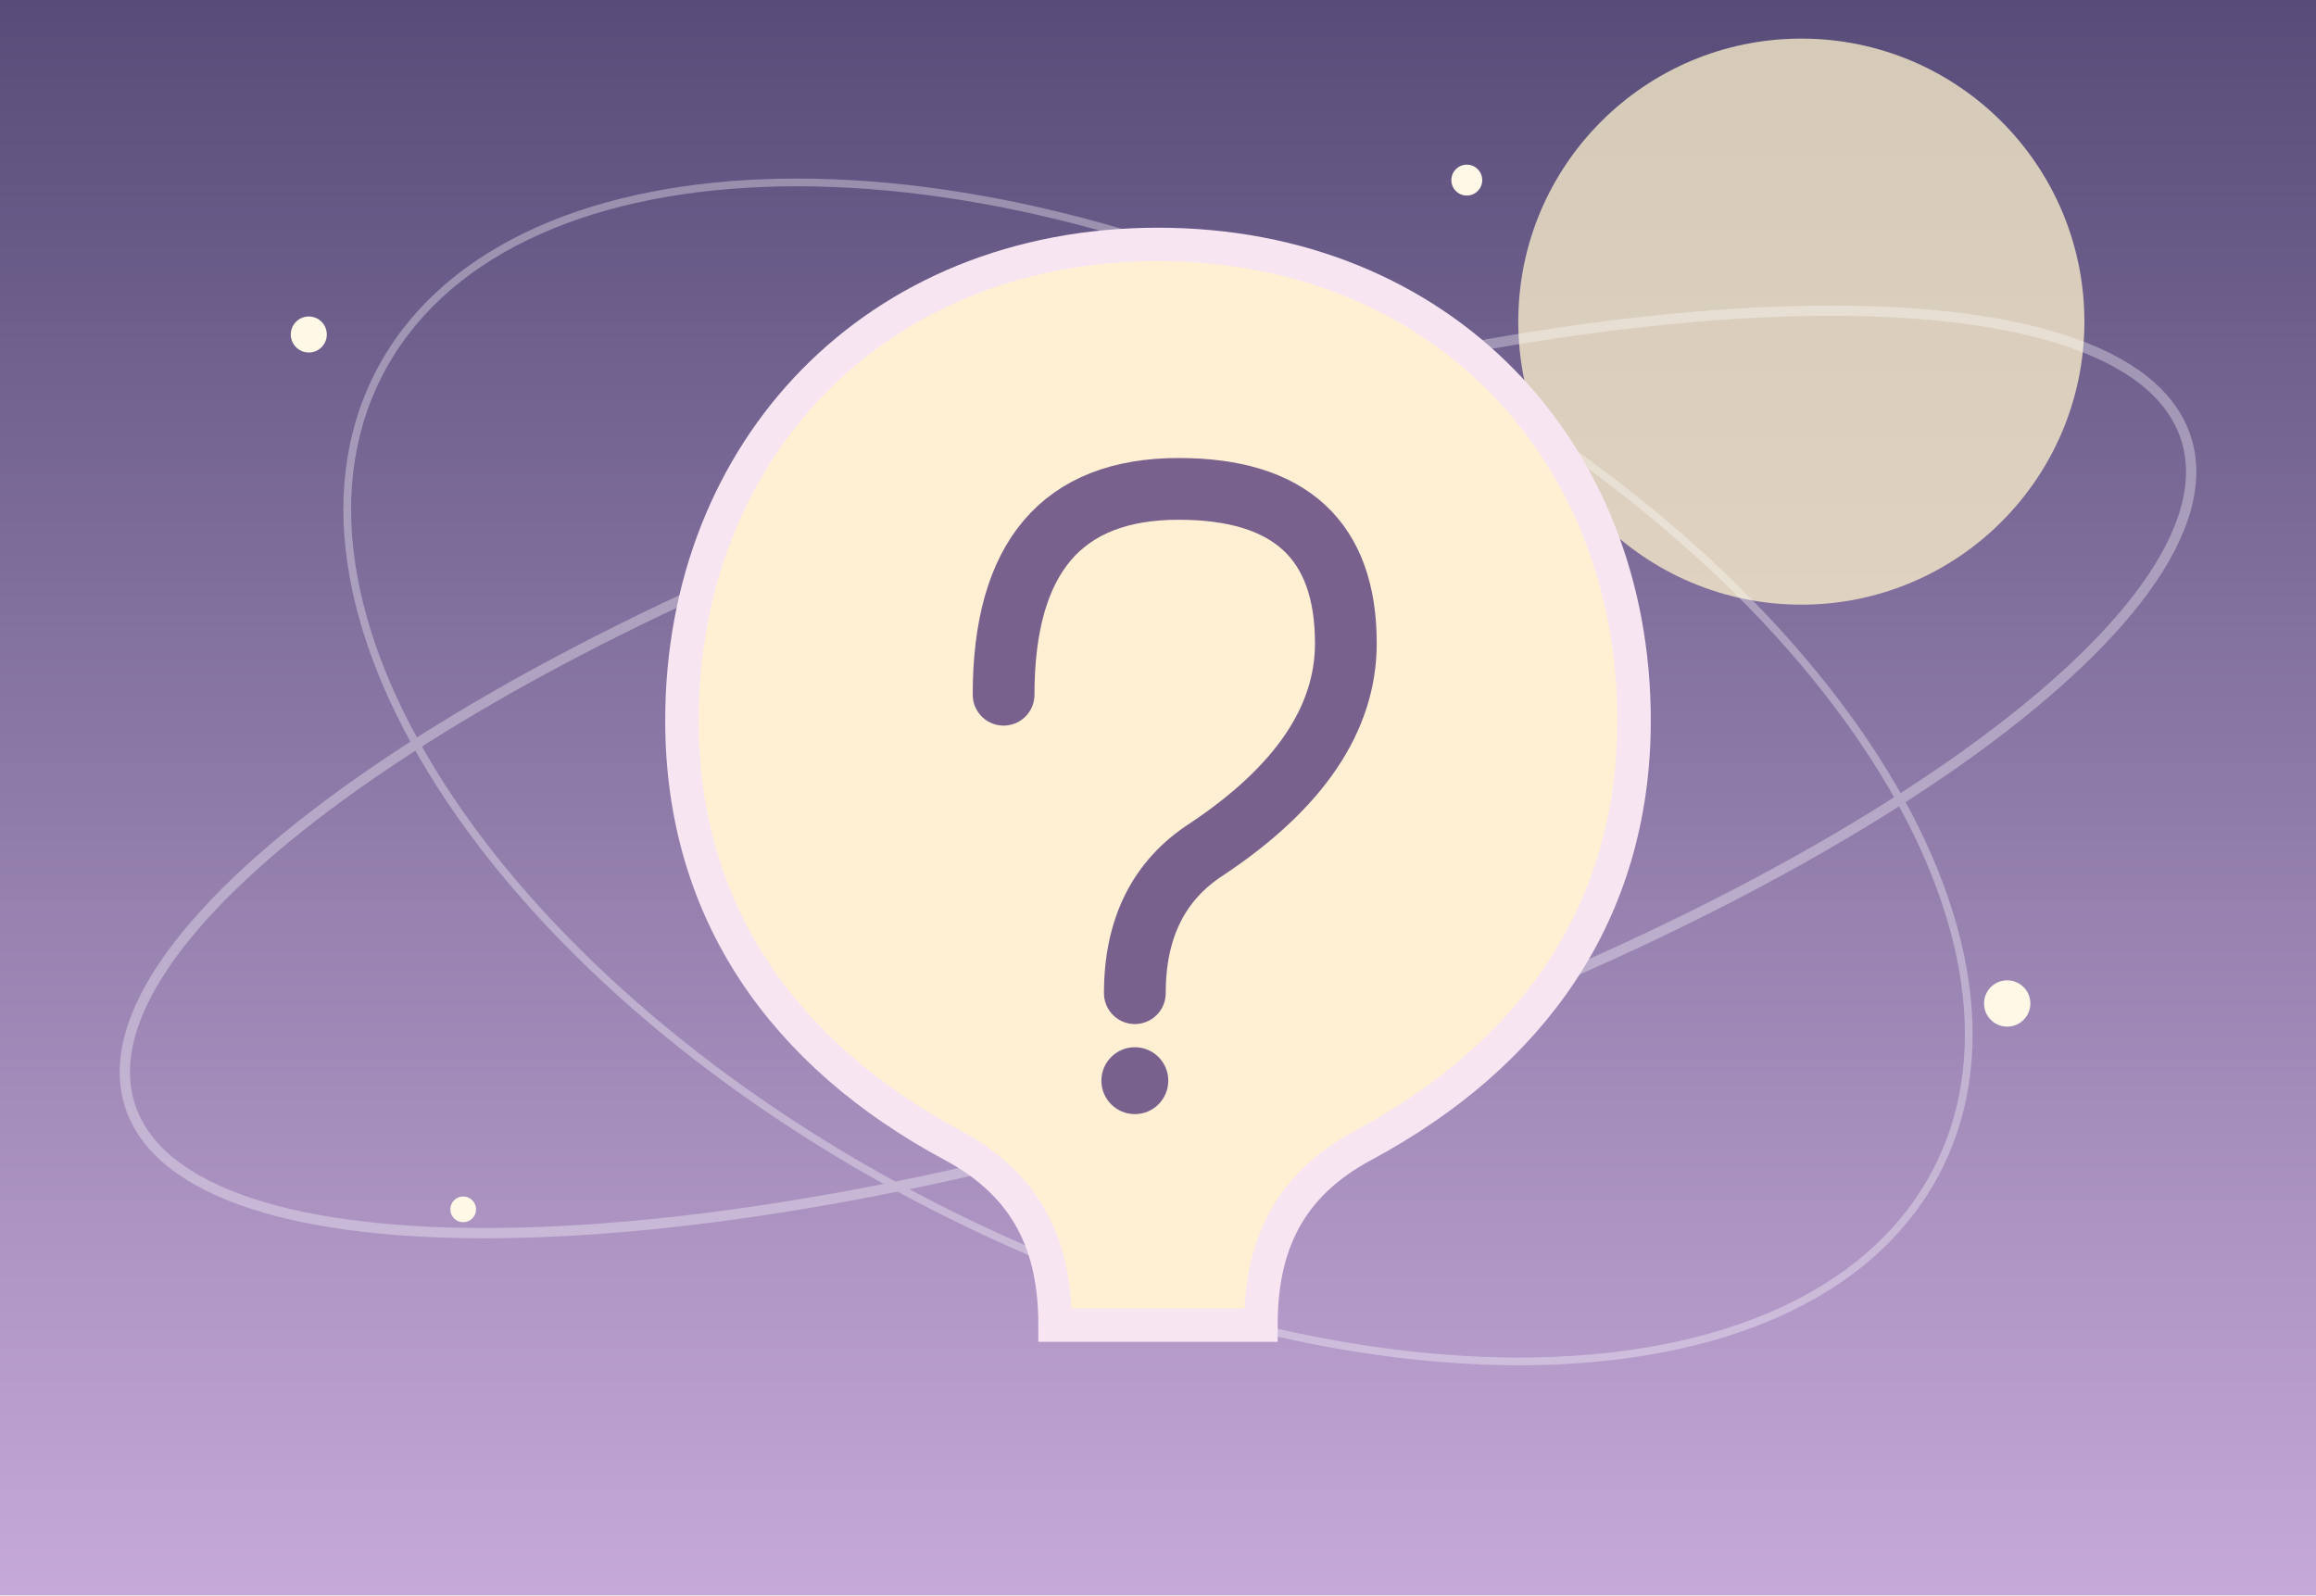
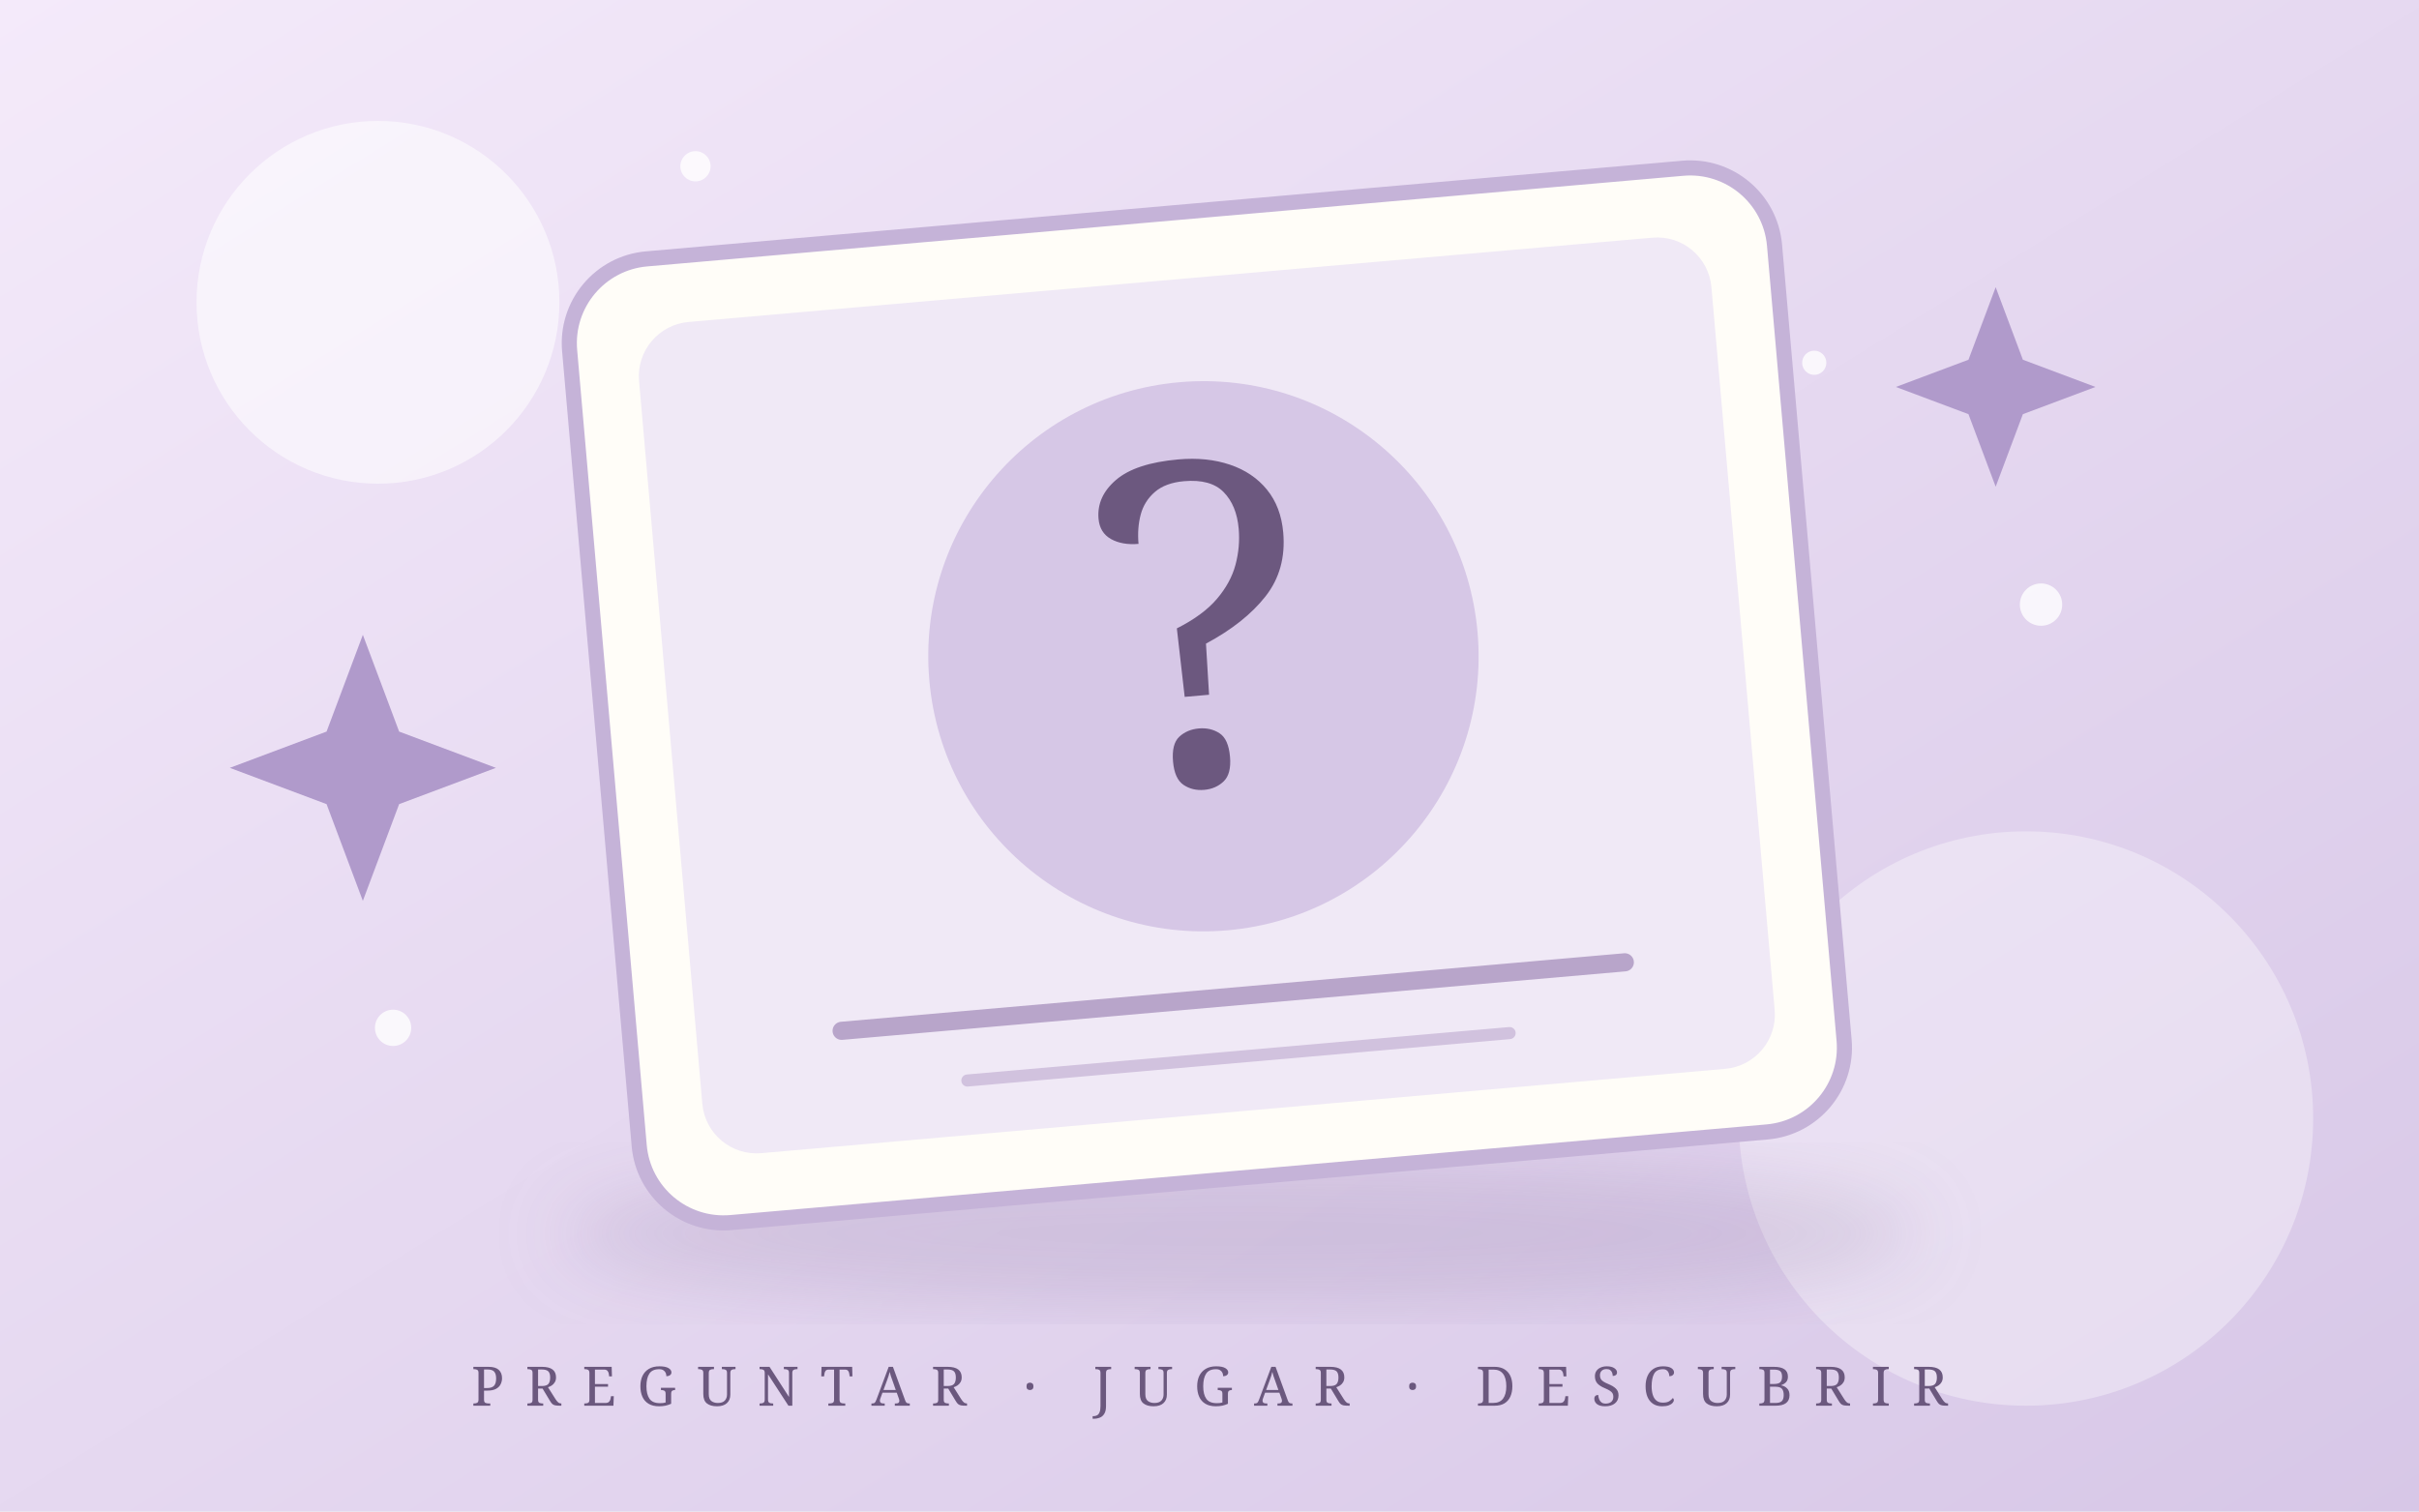
- <svg xmlns="http://www.w3.org/2000/svg" viewBox="0 0 900 620">
+ <svg xmlns="http://www.w3.org/2000/svg" viewBox="0 0 800 500">
  <defs>
-     <linearGradient id="sky" x2="0" y2="1">
-       <stop stop-color="#574c79" />
-       <stop offset="1" stop-color="#c6a9d8" />
+     <linearGradient id="bg" x2="1" y2="1">
+       <stop stop-color="#f4eafa" />
+       <stop offset="1" stop-color="#d7c7e7" />
    </linearGradient>
+     <filter id="s">
+       <feGaussianBlur stdDeviation="12" />
+     </filter>
  </defs>
-   <rect width="900" height="620" fill="url(#sky)" />
-   <circle cx="700" cy="125" r="110" fill="#fff3cc" opacity=".75" />
-   <g fill="none" stroke="#fff" opacity=".34">
-     <ellipse cx="450" cy="300" rx="420" ry="130" transform="rotate(-18 450 300)" stroke-width="4" />
-     <ellipse cx="450" cy="300" rx="340" ry="190" transform="rotate(27 450 300)" stroke-width="3" />
+   <rect width="800" height="500" fill="url(#bg)" />
+   <circle cx="125" cy="100" r="60" fill="#fff" opacity=".55" />
+   <circle cx="670" cy="370" r="95" fill="#fff" opacity=".35" />
+   <g fill="#b09acb">
+     <path d="M120 210l12 32 32 12-32 12-12 32-12-32-32-12 32-12z" />
+     <path d="M660 95l9 24 24 9-24 9-9 24-9-24-24-9 24-9z" />
  </g>
-   <path d="M450 95C340 95 265 175 265 280c0 75 40 130 105 165 30 16 40 40 40 70h80c0-30 10-54 40-70 65-35 105-90 105-165C635 175 560 95 450 95Z" fill="#fff0d4" stroke="#f8e5f2" stroke-width="13" />
-   <path d="M390 270q0-80 68-80 65 0 65 60 0 44-54 80-28 18-28 56" fill="none" stroke="#79618e" stroke-width="24" stroke-linecap="round" />
-   <circle cx="441" cy="420" r="13" fill="#79618e" />
-   <g fill="#fff8e7">
-     <circle cx="120" cy="130" r="7" />
-     <circle cx="780" cy="390" r="9" />
-     <circle cx="180" cy="470" r="5" />
-     <circle cx="570" cy="70" r="6" />
+   <ellipse cx="410" cy="408" rx="225" ry="25" fill="#76608e" opacity=".17" filter="url(#s)" />
+   <g transform="translate(200 70) rotate(-5 200 170)">
+     <rect x="0" y="0" width="400" height="320" rx="28" fill="#fffdf8" stroke="#c5b3d8" stroke-width="5" />
+     <rect x="22" y="22" width="356" height="276" rx="18" fill="#f0e9f6" />
+     <circle cx="200" cy="147" r="91" fill="#d6c7e6" />
+     <text x="200" y="190" text-anchor="middle" font-family="Georgia" font-size="150" fill="#6c587f">?</text>
+     <path d="M70 260h260" stroke="#b8a5ca" stroke-width="6" stroke-linecap="round" />
+     <path d="M110 280h180" stroke="#d1c2de" stroke-width="4" stroke-linecap="round" />
  </g>
+   <g fill="#fff" opacity=".8">
+     <circle cx="130" cy="340" r="6" />
+     <circle cx="675" cy="200" r="7" />
+     <circle cx="600" cy="120" r="4" />
+     <circle cx="230" cy="55" r="5" />
+   </g>
+   <text x="400" y="465" text-anchor="middle" font-family="Georgia" font-size="18" letter-spacing="7" fill="#6b587e">PREGUNTAR · JUGAR · DESCUBRIR</text>
</svg>
